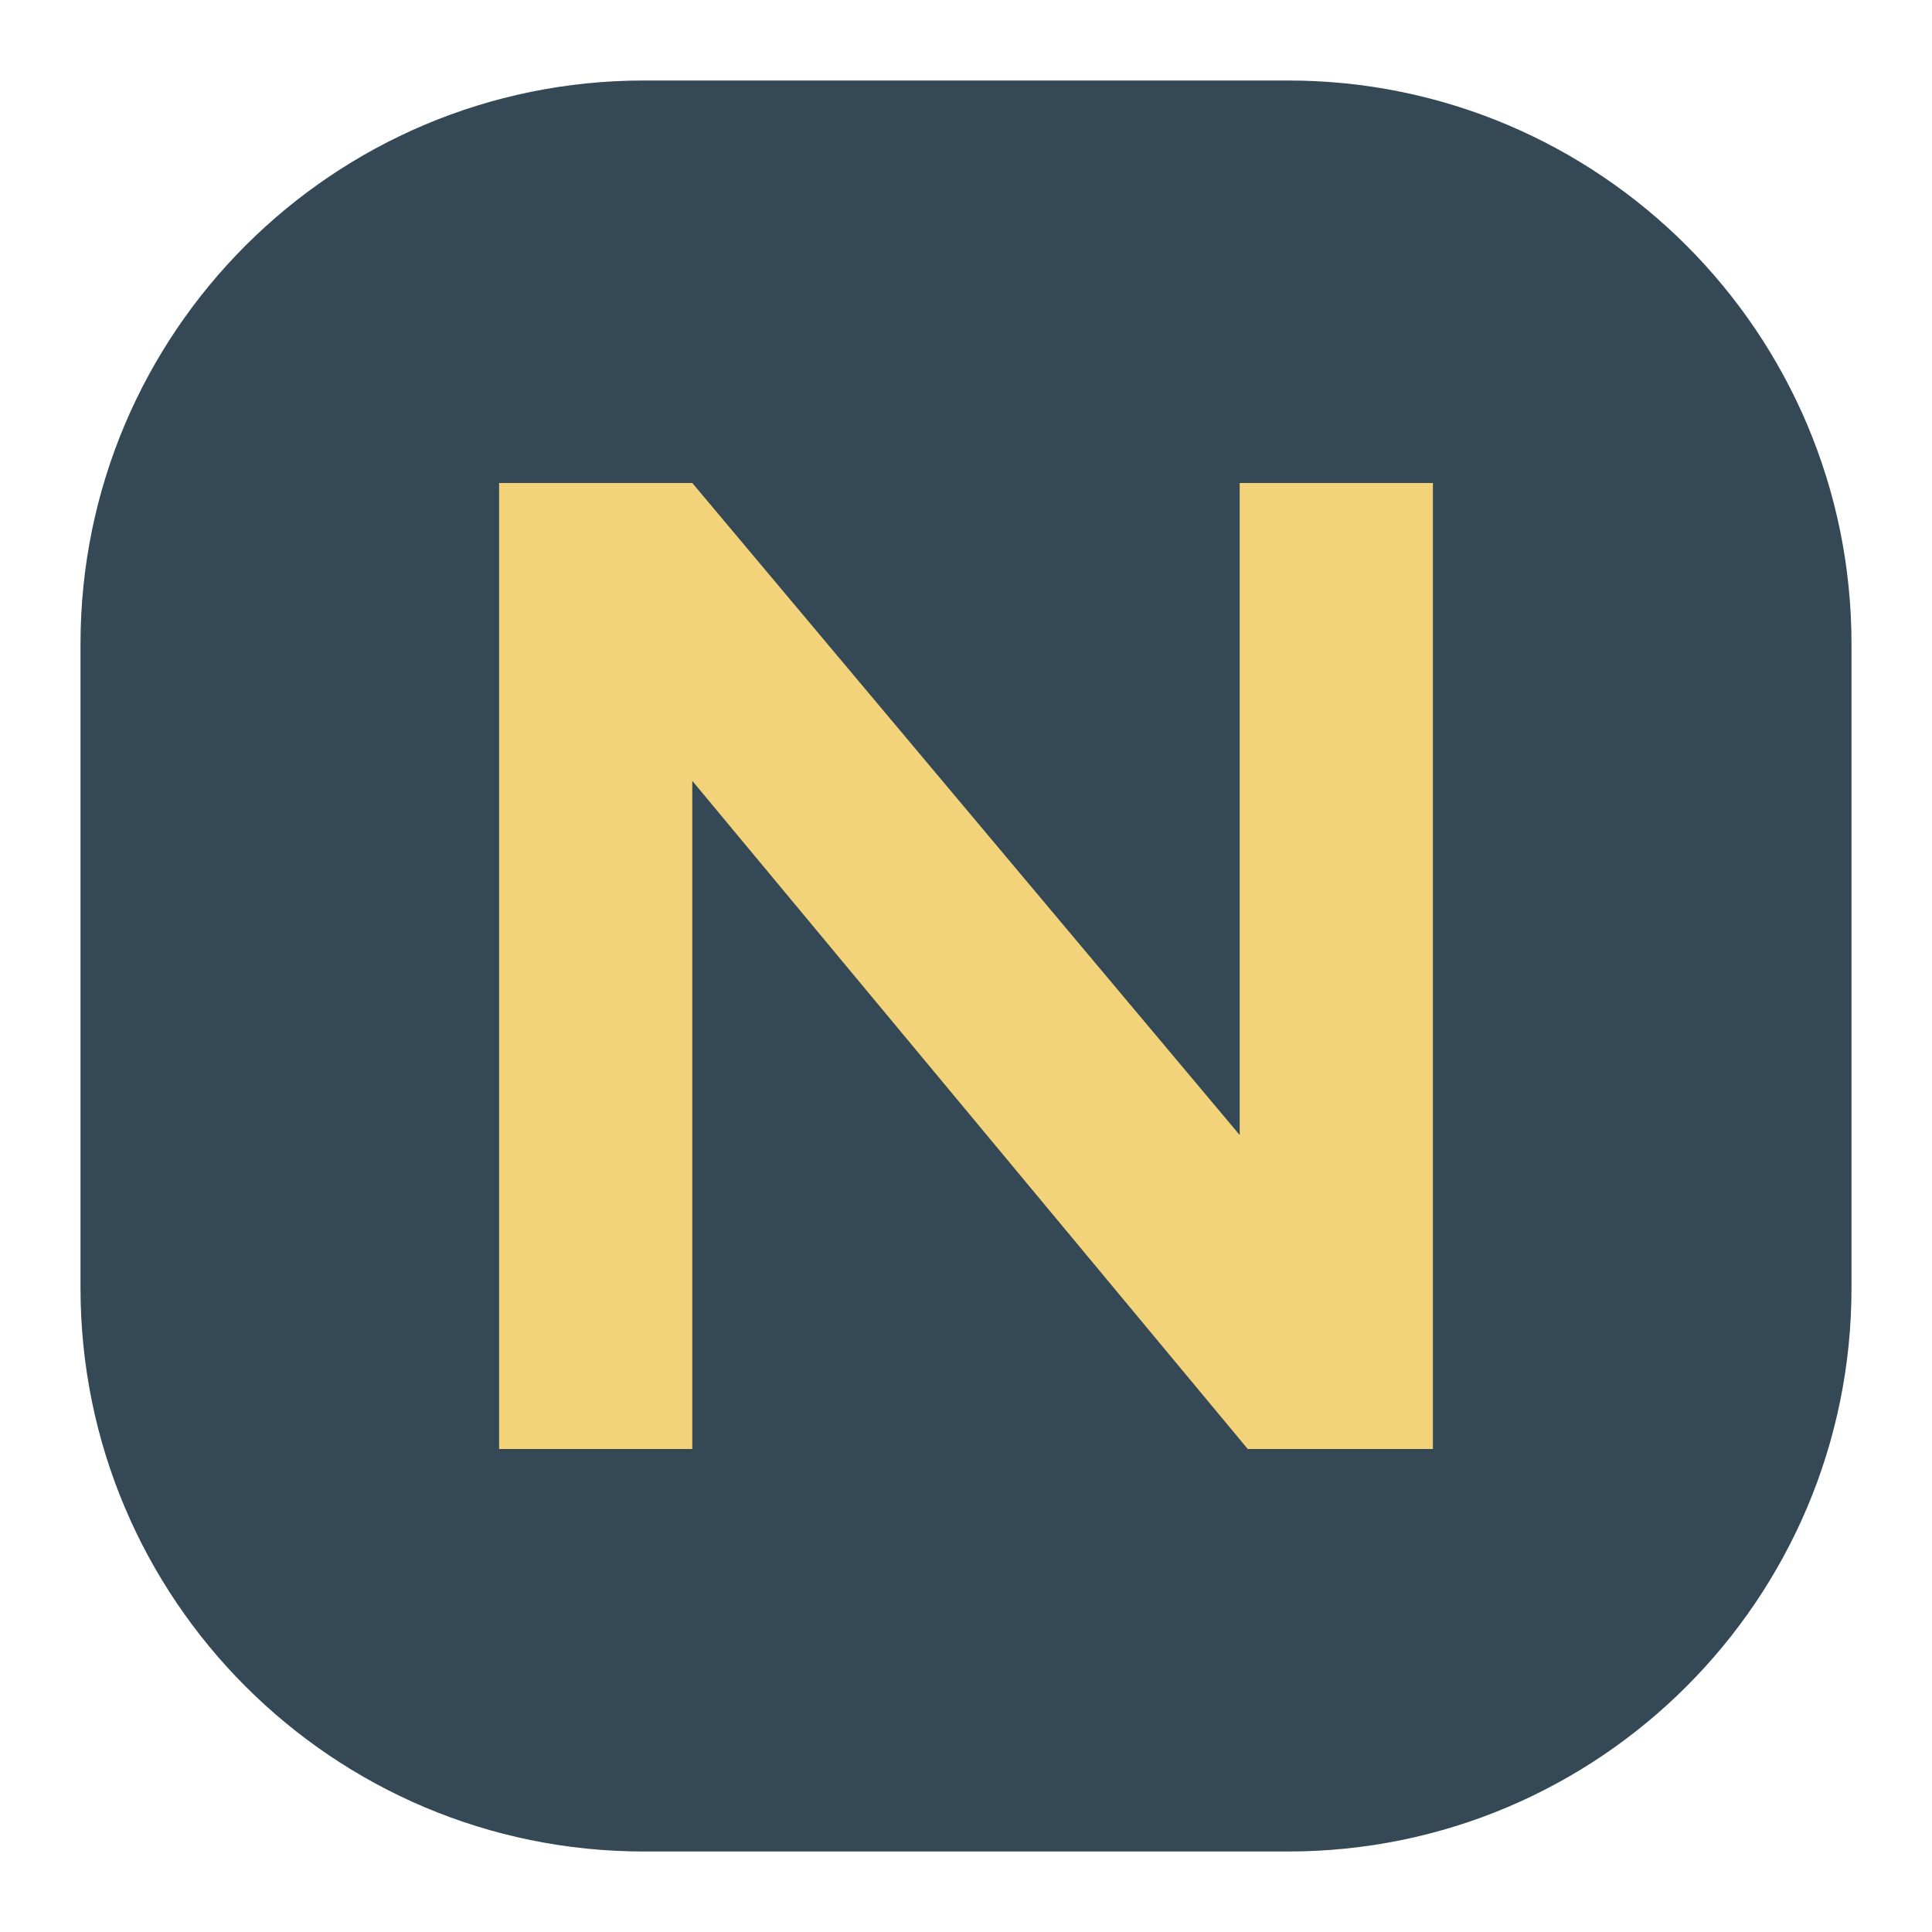
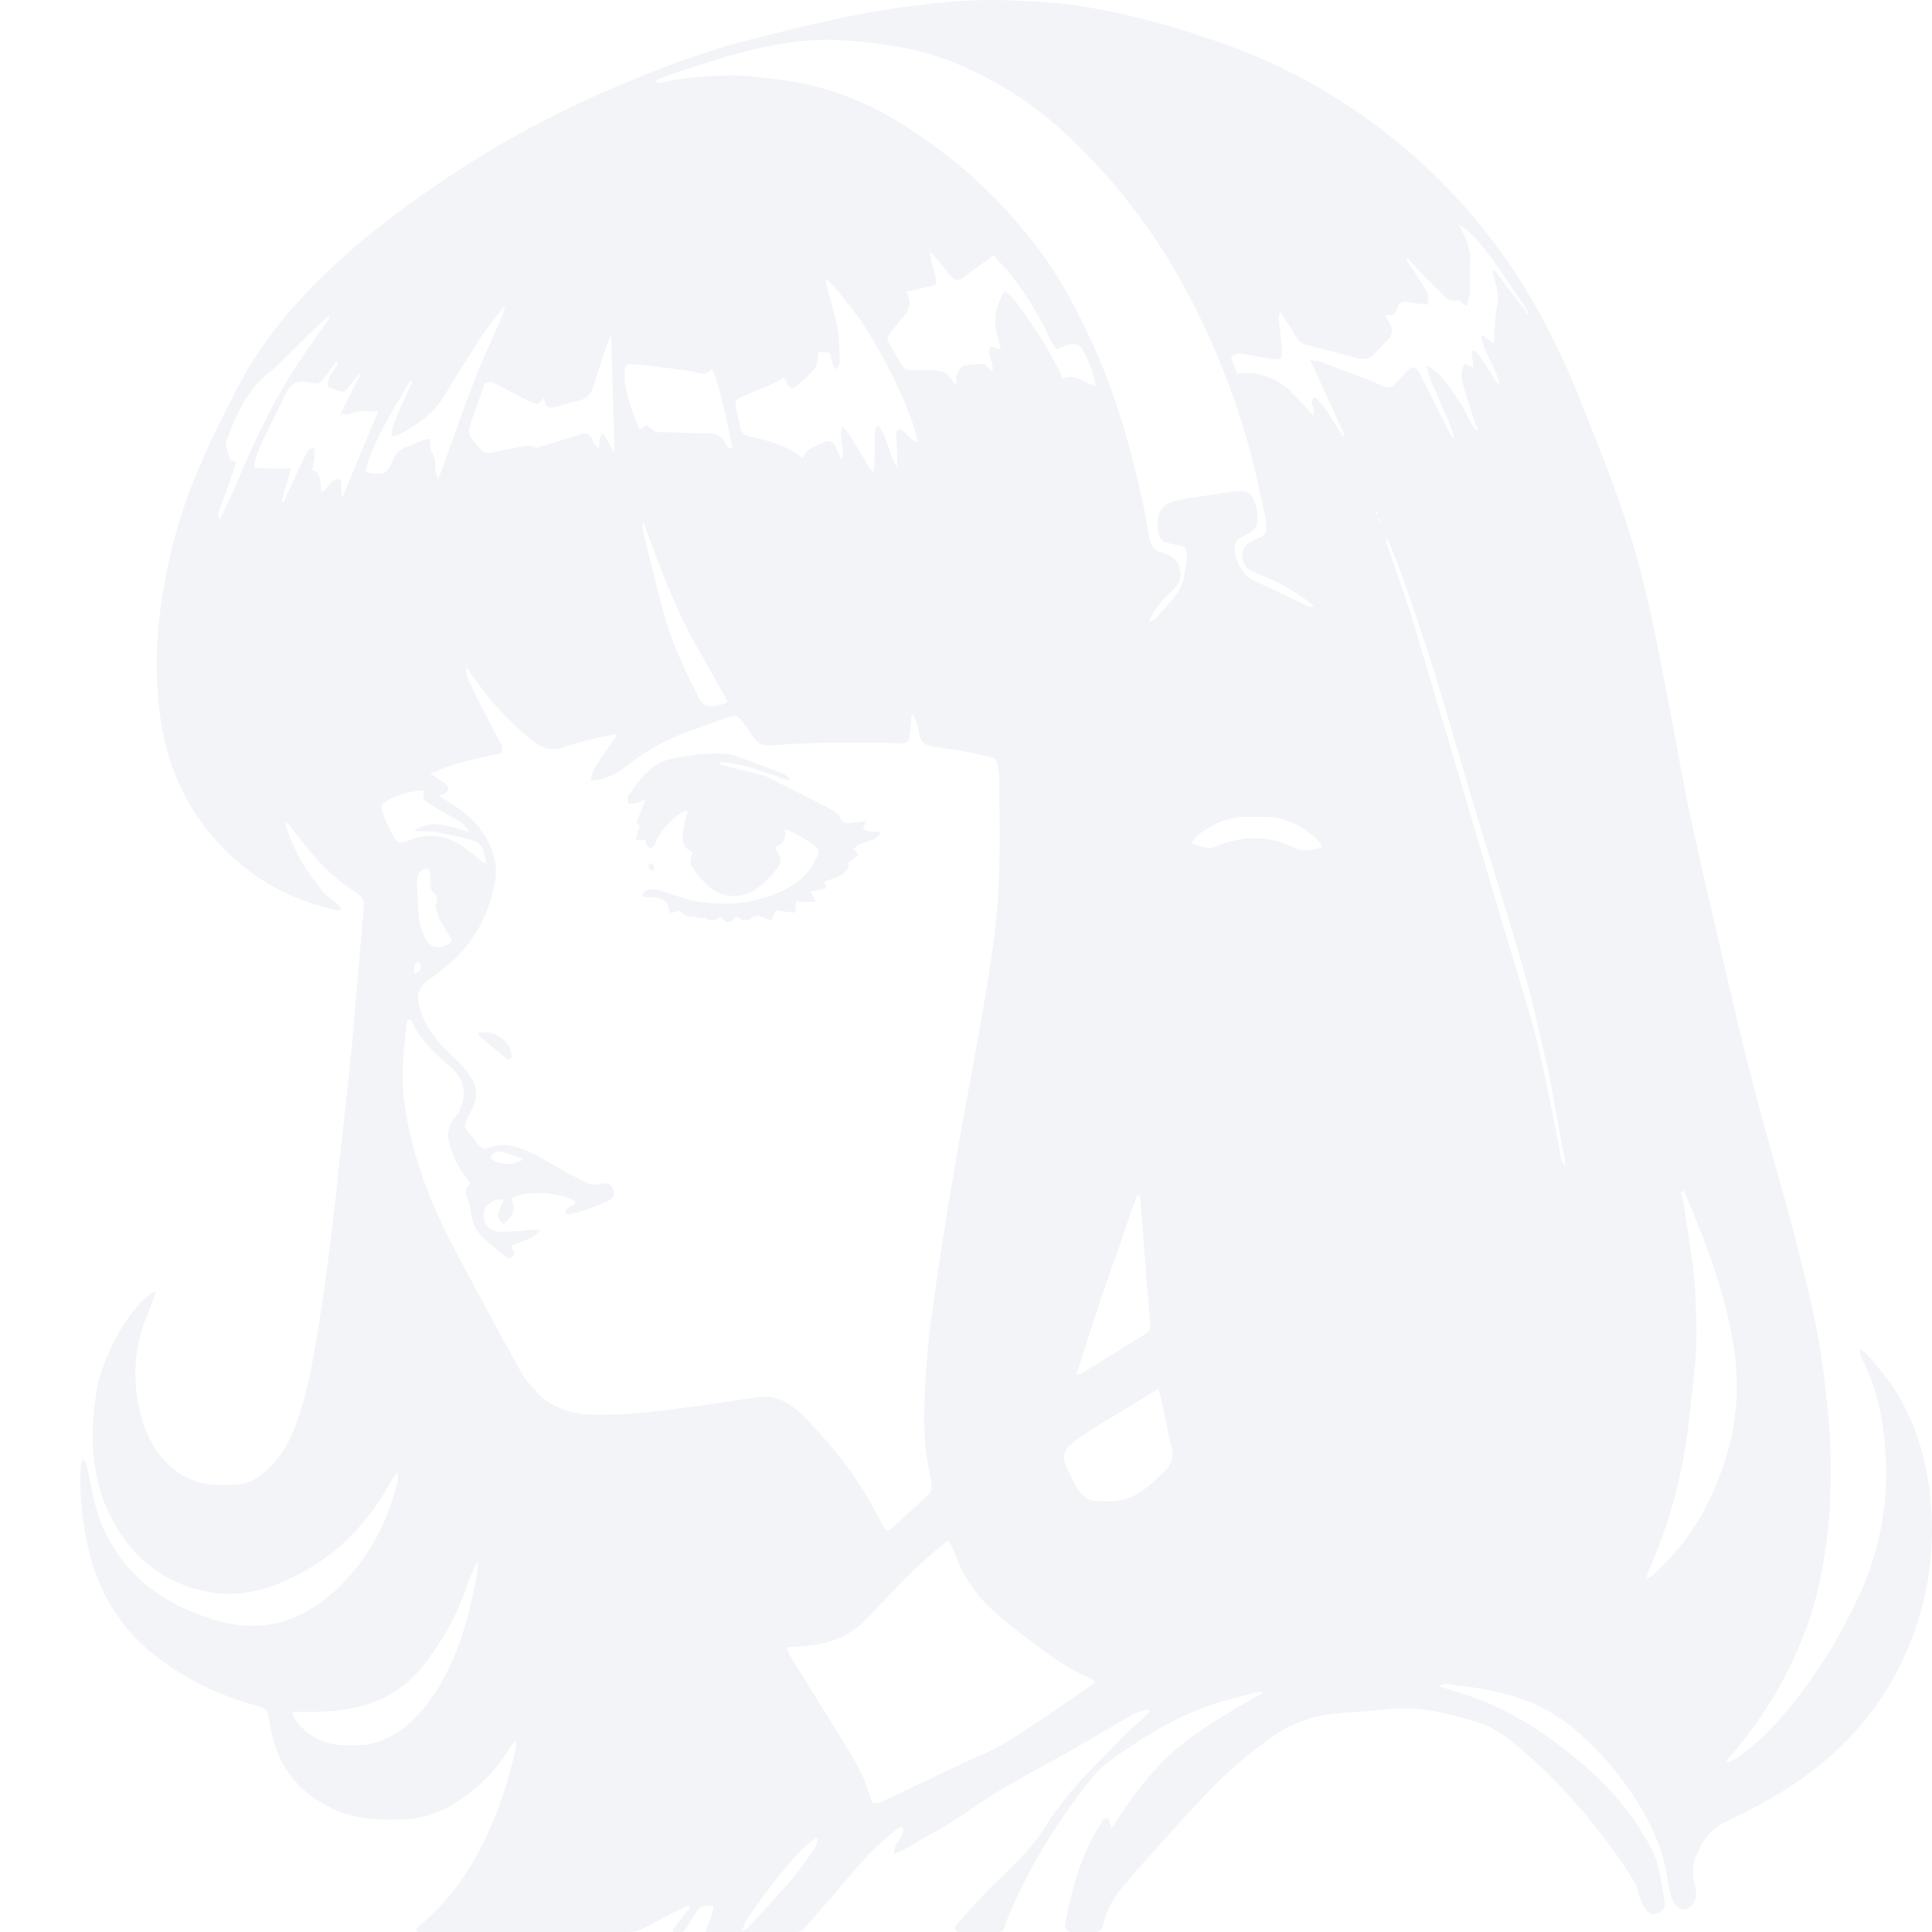
- <svg xmlns="http://www.w3.org/2000/svg" width="24" height="24" viewBox="0 0 24 24" aria-hidden="true" focusable="false">
-   <rect x="1" y="1" width="22" height="22" rx="7" fill="#344955" />
-   <path d="M6.2 18V6h2.4l6.8 8.1V6h2.4v12h-2.3L8.6 9.7V18H6.2Z" fill="#F3D37A" />
+ <svg xmlns="http://www.w3.org/2000/svg" width="24" height="24" viewBox="0 0 24 24">
+   <g transform="translate(0 0) scale(1)" fill="#F2F4F8" fill-rule="evenodd">
+     <path d="M5.938 12.835c.127-.039.285.02.373.143.028.038.036.092.046.14.003.014-.02.033-.04.05-.124-.098-.24-.194-.354-.291-.011-.01-.016-.027-.025-.042zM8.396 9.412c.195-.032.39-.06.588-.05a.54.54 0 01.148.026c.202.071.402.147.601.224.028.01.05.036.075.055l-.013.027a9.203 9.203 0 01-.26-.089c-.115-.038-.213-.077-.315-.098-.25-.05-.25-.046-.292-.014l.574.144c.275.139.55.276.823.417.042.022.09.057.107.098.026.06.063.076.117.072.066-.006.132-.017.213-.027l-.04.086c.051.08.142.02.216.064-.074.13-.247.09-.334.199l.061.074-.12.087c0 .106-.038.168-.306.243l.026.085-.196.042.07.124h-.25l-.007.137c-.081-.01-.161-.018-.244-.027l-.053.123c-.027-.008-.052-.011-.073-.023-.067-.038-.128-.056-.195.006-.019.017-.063.014-.093.008-.026-.006-.05-.029-.07-.042-.11.095-.11.095-.208.003-.057.046-.12.074-.186.011-.063.027-.123-.02-.178-.014-.07.007-.097-.035-.133-.07l-.13.033c-.013-.236-.194-.19-.34-.203.005-.072.05-.092.095-.094a.474.474 0 01.159.022c.164.05.32.12.496.138.203.021.405.029.601-.015.265-.059.52-.149.707-.365.049-.056.083-.127.117-.195.019-.038.02-.084-.02-.116a1.397 1.397 0 00-.382-.217c.024.12-.031.182-.115.221 0 .014-.004.025 0 .03.08.115.084.16-.007.267a1.39 1.39 0 01-.218.211.477.477 0 01-.641-.05 1.36 1.36 0 01-.133-.152c-.078-.107-.076-.108-.033-.236-.165-.08-.128-.226-.104-.364.008-.05.028-.096.049-.163-.04.014-.067.017-.087.032a.897.897 0 00-.316.357c-.007.016-.01.034-.02.047-.012.015-.034.038-.045.035-.02-.006-.037-.027-.05-.045-.008-.012-.007-.032-.012-.057h-.126l.053-.172a14.82 14.82 0 00-.039-.049l.11-.284c-.06.026-.091.044-.124.051-.03.007-.064 0-.095 0 0-.031-.01-.07.004-.092.149-.22.305-.428.593-.476z" />
+     <path d="M8.06 10.788c-.003-.038-.004-.075.037-.062.016.006.034.048.028.067-.01.04-.038.032-.064-.005z" />
+     <path clip-rule="evenodd" d="M11.981.009c.226-.012.453-.011.679 0 .247.01.495.024.74.062.401.064.798.157 1.19.273.463.138.92.299 1.356.511a7.31 7.31 0 012.948 2.642c.292.469.536.963.739 1.479.219.556.446 1.11.623 1.683.204.654.329 1.326.458 1.997.097.504.182 1.01.29 1.511.156.722.329 1.44.494 2.16.186.812.4 1.615.63 2.415.102.355.193.713.282 1.072.11.436.202.876.254 1.323.031.278.066.557.073.837a7.56 7.56 0 01-.017.88c-.037.413-.1.818-.226 1.212a5.017 5.017 0 01-.915 1.649l-.13.156.018.023c.043-.023.088-.041.127-.068.2-.138.373-.307.531-.49.4-.46.721-.973.975-1.529a3.59 3.59 0 00.325-1.72c-.024-.424-.097-.834-.3-1.213-.013-.027-.015-.06-.03-.121.05.035.082.048.101.072.107.13.22.258.315.398.33.494.46 1.052.486 1.64a3.75 3.75 0 01-.47 1.97c-.36.655-.887 1.14-1.526 1.506-.193.111-.394.21-.595.308-.157.078-.248.211-.318.365a.522.522 0 00-.033.406.359.359 0 01.013.139c-.005.077-.077.155-.14.162-.054.006-.125-.043-.15-.116a1.206 1.206 0 01-.06-.233c-.04-.314-.155-.6-.308-.87a3.906 3.906 0 00-.73-.91 2.129 2.129 0 00-.897-.524 4.093 4.093 0 00-.692-.131c-.075-.008-.15-.04-.22.01.18.06.363.11.538.18.434.173.82.43 1.18.728.308.255.58.543.794.884.098.155.186.315.227.496.027.123.042.25.067.375.013.062-.002.109-.053.144-.047.033-.122.034-.163-.01a.455.455 0 01-.08-.14c-.03-.073-.038-.159-.078-.225a7.314 7.314 0 00-1.423-1.664c-.16-.137-.329-.26-.537-.323-.376-.114-.753-.203-1.15-.154-.213.025-.427.032-.64.053a1.6 1.6 0 00-.736.278 5.14 5.14 0 00-.834.72c-.329.342-.642.699-.955 1.055-.136.155-.264.319-.314.531a5.227 5.227 0 00-.012.051.096.096 0 01-.09.076h-.31c-.046 0-.082-.048-.072-.094.023-.108.045-.216.07-.324.075-.325.19-.635.368-.917.024-.039.04-.088.104-.08l.01.049.027.077c.28-.435.571-.834.996-1.135.283-.204.584-.378.89-.55a.196.196 0 00-.098-.002c-.162.043-.325.084-.485.134-.402.124-.764.33-1.11.566-.147.1-.298.193-.414.333a7.314 7.314 0 00-1.07 1.767.845.845 0 00-.04.12.075.075 0 01-.072.056h-.494c-.04 0-.062-.051-.036-.082.123-.14.246-.282.377-.415.275-.281.58-.532.777-.884.027-.048.063-.09.095-.135.238-.333.54-.607.818-.902.082-.086.175-.16.26-.24.029-.027.053-.057.079-.085l-.018-.025-.135.041c-.034.017-.07.031-.102.05-.248.144-.494.292-.743.433-.408.23-.825.439-1.209.711-.281.2-.591.358-.889.533-.02.012-.044.015-.08.028-.015-.135.143-.201.108-.336-.033.014-.064.02-.085.038-.111.096-.227.19-.328.296-.148.157-.284.325-.425.488-.125.143-.25.286-.373.431A.153.153 0 019.89 24H8.762a.316.316 0 00.016-.042c.028-.09.085-.172.083-.28-.091-.018-.162.001-.212.077a4.45 4.45 0 00-.136.215c-.01.016-.024.03-.042.03h-.093c-.019 0-.029-.022-.017-.037.071-.088.14-.178.209-.268.001-.002-.006-.012-.012-.024-.014.004-.03.006-.045.013-.176.09-.352.181-.527.274a.363.363 0 01-.168.042H5.202c-.026 0-.039-.036-.019-.053.21-.178.402-.374.558-.605.335-.496.538-1.047.667-1.629.004-.02-.003-.043-.006-.091-.037.048-.059.072-.076.1a1.943 1.943 0 01-.334.415c-.28.258-.59.448-.983.464-.297.012-.588 0-.865-.127-.46-.21-.722-.57-.794-1.072-.025-.17-.017-.171-.182-.219A3.513 3.513 0 011.97 20.6a2.286 2.286 0 01-.808-1.13 3.569 3.569 0 01-.16-1.245c.002-.034.016-.067.024-.1.032.023.046.043.05.066.033.153.059.308.096.46.086.355.257.664.516.92.258.256.571.419.91.532.358.118.717.138 1.07-.016a1.89 1.89 0 00.621-.452c.328-.348.533-.76.648-1.223.009-.034.005-.071.007-.11-.015.006-.026.006-.03.011-.031.05-.064.1-.093.152-.284.502-.679.887-1.196 1.135-.351.17-.718.255-1.11.159a1.607 1.607 0 01-.971-.64 2.006 2.006 0 01-.368-.924 2.903 2.903 0 01.02-.886c.05-.439.466-1.17.742-1.271-.02.063-.035.112-.053.16-.043.116-.097.227-.13.345a1.901 1.901 0 00-.05.82c.033.212.09.416.204.6.147.236.346.407.62.465.11.023.225.014.338.018a.576.576 0 00.386-.131c.164-.128.282-.292.366-.481.168-.375.24-.777.309-1.179.05-.296.093-.594.133-.893.039-.281.071-.563.104-.845.026-.232.048-.464.074-.696.024-.228.052-.455.076-.683.024-.227.047-.455.069-.683.013-.14.022-.28.034-.42l.037-.417c.022-.25.041-.5.065-.748.008-.082-.02-.132-.09-.177a2.46 2.46 0 01-.492-.418c-.1-.109-.188-.228-.282-.342-.035-.042-.056-.097-.116-.118a2.084 2.084 0 00.275.597c.06.092.131.176.196.265.063.086.182.115.234.226-.028.003-.046.01-.06.006a4.74 4.74 0 01-.22-.057 2.71 2.71 0 01-1.287-.819c-.435-.487-.656-1.076-.71-1.723a5.206 5.206 0 01.014-1.06c.072-.602.22-1.186.45-1.745.155-.376.338-.741.526-1.102.205-.393.466-.75.765-1.076.512-.559 1.104-1.024 1.726-1.448.717-.49 1.478-.898 2.277-1.233C8.244.828 8.767.632 9.31.494c.655-.166 1.31-.33 1.982-.415.229-.03.458-.058.688-.07zm-1.847 22.82c-.07.06-.147.111-.207.18-.238.27-.464.549-.668.869l-.044.108a.177.177 0 00.093-.057c.174-.19.351-.378.519-.574.104-.122.195-.255.288-.386.024-.034.03-.08.046-.12l-.027-.02zm1.65-3.695a5.51 5.51 0 00-.653.593l-.37.386a.963.963 0 01-.377.25 1.372 1.372 0 01-.467.09c-.044 0-.087.006-.151.012.028.058.043.097.064.131.15.242.301.482.45.724.136.22.276.438.399.666.068.125.105.267.156.404.077.027.14-.018.202-.048.29-.135.579-.274.867-.412.213-.101.437-.186.636-.31.347-.215.68-.455 1.018-.685.015-.01.026-.028.042-.046-.023-.019-.038-.037-.056-.044-.287-.111-.527-.3-.77-.482a5.319 5.319 0 01-.506-.42 1.757 1.757 0 01-.41-.653c-.019-.049-.045-.095-.075-.156zm-5.847.264c-.06.096-.097.194-.132.293a3.38 3.38 0 01-.555 1.01c-.2.25-.455.412-.762.493-.23.06-.464.076-.7.07-.048-.002-.097.002-.158.005.016.04.021.066.035.085.1.145.23.246.4.295.157.046.316.034.498.023.181-.037.343-.115.485-.234.238-.199.402-.454.536-.732.175-.363.264-.751.342-1.144.01-.053.008-.11.011-.164zm14.945-4.586c.008.029.016.057.027.107.024.155.051.31.072.464.03.219.067.437.078.657.017.344.027.689-.014 1.033-.037.315-.063.633-.116.946a6.153 6.153 0 01-.46 1.518c-.008.018-.01.039-.02.082.047-.03.077-.042.098-.064.085-.083.17-.167.248-.255.271-.305.458-.66.596-1.043.18-.498.228-1.011.145-1.531-.103-.65-.33-1.263-.597-1.881a9.055 9.055 0 00-.024-.055l-.033.022zM5.797 8.29a.26.26 0 00.018.153c.124.251.25.501.379.75.025.049.066.09.03.163-.284.06-.578.119-.88.255.059.038.097.06.132.087.042.032.112.058.09.12-.01.033-.075.048-.117.072.017.01.043.021.067.036.166.102.33.207.447.368.138.192.229.404.188.644-.079.469-.306.85-.69 1.132-.054.04-.106.083-.161.122a.243.243 0 00-.103.245.77.77 0 00.055.195c.083.196.22.35.375.492.083.076.159.164.222.257a.37.37 0 01.025.377c-.023.05-.05.099-.076.148-.03.06-.028.111.022.162.041.042.08.089.112.138.038.058.078.079.147.05a.486.486 0 01.333-.006c.16.046.302.126.444.21.13.077.264.149.4.219.067.035.14.05.219.026.071-.022.124.01.145.076.02.064-.003.108-.074.139-.07.03-.137.063-.209.088-.1.035-.201.073-.314.077-.013-.107.11-.088.127-.159-.206-.126-.643-.145-.801-.034.063.112.035.21-.096.313-.13-.1-.025-.202.002-.3a.209.209 0 00-.249.17c-.015.101.067.216.178.224.108.007.218-.005.326-.012.06-.005.12-.027.199 0-.103.123-.248.127-.357.19.002.05.07.086.019.131-.053.048-.095-.001-.132-.03-.08-.063-.16-.126-.231-.197a.474.474 0 01-.157-.311.52.52 0 00-.043-.172c-.032-.074-.032-.137.033-.19-.018-.03-.028-.053-.045-.072a1.222 1.222 0 01-.196-.369c-.053-.137-.046-.264.048-.381.024-.03.05-.06.064-.095a.664.664 0 00.047-.168c.017-.165-.064-.287-.182-.387-.186-.156-.36-.322-.46-.551-.005-.011-.024-.017-.037-.026-.011.017-.024.027-.025.038-.019.185-.045.37-.052.557-.014.377.058.743.162 1.104.118.41.289.798.488 1.173.267.502.537 1.002.812 1.5.055.098.13.189.208.27.198.202.452.272.724.273.202 0 .404-.006.605-.026.295-.03.59-.073.884-.113.183-.025.365-.057.548-.08.21-.026.38.073.522.21.16.156.305.327.447.5.22.265.397.56.554.867.05.098.07.1.147.03.13-.121.26-.242.394-.36.067-.059.088-.12.067-.213a3.535 3.535 0 01-.085-.796c.002-.157.006-.314.018-.471.015-.224.03-.45.06-.672a59.114 59.114 0 01.362-2.298c.087-.493.182-.984.268-1.477.06-.347.118-.694.162-1.043.034-.273.055-.55.063-.825.011-.332.003-.665.002-.998 0-.077.004-.155-.01-.23-.028-.142-.01-.155-.162-.19a5.826 5.826 0 00-.607-.107c-.146-.018-.207-.053-.221-.19-.006-.049-.025-.098-.041-.146-.009-.025-.024-.048-.046-.09l-.025.264c-.009.096-.029.116-.127.115-.055 0-.11-.008-.164-.008-.476 0-.952-.008-1.426.032-.095.008-.173-.015-.226-.103-.04-.066-.088-.126-.134-.186-.063-.084-.086-.093-.182-.06-.195.068-.388.138-.582.21a2.71 2.71 0 00-.675.394.986.986 0 01-.323.168c-.033.01-.07.008-.127.013.02-.066.024-.114.047-.15.064-.105.135-.205.205-.306.023-.033.049-.063.073-.095l-.015-.023-.201.037c-.146.04-.296.07-.437.122-.148.053-.266.023-.386-.072a3.623 3.623 0 01-.733-.786l-.093-.132zm8.592 8.963l-.147.09c-.22.134-.44.266-.659.402-.093.058-.184.12-.27.188-.085.07-.124.161-.072.272.047.1.093.2.147.294.047.08.124.138.213.147.11.01.228.012.336-.012.217-.05.372-.205.528-.357a.291.291 0 00.087-.308c-.046-.18-.079-.365-.118-.547-.011-.052-.027-.103-.045-.169zm-.257-2.409c-.12.291-.205.597-.325.91-.151.433-.294.87-.435 1.323.036-.01.054-.01.067-.018.261-.16.522-.324.785-.484.054-.033.071-.078.065-.138-.012-.13-.024-.262-.034-.393l-.068-.886c-.008-.103-.02-.206-.029-.31-.009 0-.017-.002-.026-.004zm3.081-8.13l.099.285c.08.231.159.463.24.714l.58 1.952c.187.63.372 1.262.558 1.893.114.382.235.762.343 1.146.072.257.126.519.186.799.044.206.087.413.127.64.034.106.023.226.077.325l.025-.006-.068-.362c-.038-.206-.077-.412-.113-.638-.015-.07-.029-.141-.046-.211-.095-.396-.177-.796-.29-1.187-.196-.685-.413-1.364-.618-2.046-.165-.549-.322-1.1-.488-1.648-.069-.227-.15-.45-.226-.695l-.117-.336c-.037-.107-.075-.216-.115-.322-.04-.106-.084-.21-.127-.314a7.558 7.558 0 01-.027.01zM6.225 14.304c-.063-.001-.115.014-.134.083a.35.35 0 00.41.012 4.533 4.533 0 00-.276-.095zM5.23 11.98c-.026-.027-.057-.048-.075.002-.012.032-.007.07-.01.113.082-.037.082-.037.085-.115zm.062-1.189a.135.135 0 00-.088.056.197.197 0 00-.025.11c.005.152.01.306.026.457a.751.751 0 00.066.218c.061.136.157.167.288.101.055-.027.06-.054.025-.11a4.52 4.52 0 01-.129-.211c-.015-.068-.066-.131-.033-.207.04-.09-.076-.116-.074-.19V10.874c-.003-.038-.006-.087-.056-.083zm-.017-.968a.867.867 0 00-.467.127c-.076.045-.084.07-.05.158.034.087.07.173.115.254.064.117.09.125.21.077a.657.657 0 01.336-.053c.202.022.357.136.504.264l.092.077c.007-.006.014-.013.022-.018-.019-.105-.035-.226-.149-.264-.157-.053-.324-.075-.508-.117l-.24-.005c.24-.169.452-.044.687.009-.063-.115-.153-.147-.23-.193-.082-.05-.17-.092-.25-.144-.06-.037-.12-.08-.072-.172zm10.233.325c-.23-.01-.427.08-.608.211-.034.026-.06.065-.105.117.087.026.15.046.232.065.044-.015.088-.03.13-.046.306-.114.61-.115.904.031.126.063.237.04.366-.005-.02-.031-.03-.054-.045-.071a.986.986 0 00-.448-.273c-.14-.044-.284-.024-.426-.03zM7.99 6.483a.308.308 0 00.002.133c.08.321.156.643.242.962.104.387.27.75.456 1.103.02.037.061.08.098.087a.404.404 0 00.253-.051l-.472-.84c-.23-.448-.405-.92-.579-1.394zM10.397.497c-.2-.008-.405.004-.603.034-.236.035-.47.087-.7.152-.287.08-.569.18-.852.273-.04.013-.074.038-.11.058.028.014.05.018.07.014.287-.068.58-.085.873-.09.134-.002.269.009.402.025.19.024.382.048.57.09.456.104.874.3 1.265.556.464.306.888.66 1.257 1.078.205.232.395.475.56.739.17.274.315.561.449.856.273.601.456 1.232.6 1.876.04.173.07.348.1.524.017.104.065.167.17.19.122.028.2.105.22.251-.003.102-.06.174-.129.24a1.065 1.065 0 00-.268.358.164.164 0 00.083-.039c.08-.086.162-.172.235-.265a.56.56 0 00.13-.333c.009-.05.022-.1.024-.15.007-.124-.017-.15-.143-.168-.025-.004-.049-.014-.073-.015-.082-.007-.125-.063-.137-.131-.033-.198-.004-.355.247-.408.086-.018.174-.03.26-.042.158-.023.315-.053.473-.067.14-.012.19.033.226.167.008.029.018.057.021.087.019.179-.008.225-.141.288-.027.013-.055.024-.078.042a.148.148 0 00-.051.067c-.039.144.073.382.206.445l.673.32c.023.011.05.015.075.023l.018-.026c-.015-.008-.032-.013-.044-.024a2.27 2.27 0 00-.544-.32 4.898 4.898 0 00-.173-.075.203.203 0 01-.126-.191c-.003-.085.045-.154.128-.187l.059-.025c.099-.044.118-.076.112-.187a.384.384 0 00-.008-.063c-.067-.294-.123-.59-.205-.88a9.478 9.478 0 00-.826-2.036 7.465 7.465 0 00-1.39-1.805 4.536 4.536 0 00-1.177-.824 3.656 3.656 0 00-1.016-.328 6.155 6.155 0 00-.712-.074zm6.719 5.955c.01.014.018.028.038.034l-.022-.044-.016.01zM4.103 3.917a.062.062 0 01-.03.012.455.455 0 01-.04.039c-.01.01-.02.02-.045.04l-.363.354c-.088.085-.17.178-.266.253-.284.22-.425.53-.544.855a.132.132 0 00-.007.071c.013.055.033.108.052.168l.074.026c-.017.056-.03.105-.047.152-.058.164-.118.327-.175.491-.005.015.008.036.019.077.08-.175.158-.33.225-.489.228-.544.484-1.074.819-1.561.09-.133.182-.266.283-.401.004-.006.007-.013.022-.03.001-.016.003-.032.015-.04l.008-.017zm12.976 2.408a.023.023 0 01.009.019.073.073 0 00-.006.01.188.188 0 00.007.02l.018.022c.002-.007.007-.016.005-.021-.003-.01-.012-.018-.02-.038a1.331 1.331 0 01-.013-.012zM4.199 4.48c-.003.004-.008.008-.027.014-.005.013-.011.025-.031.047a2.085 2.085 0 01-.124.167c-.048.07-.116.055-.181.041-.134-.028-.228.016-.287.143-.089.187-.187.37-.273.56-.049.108-.11.216-.118.36.081.003.154.007.228.008h.228a2.563 2.563 0 01-.079.264c-.01.052-.022.103-.033.155l.02.004c.018-.046.037-.092.067-.153.066-.142.13-.285.2-.426.02-.04.034-.1.116-.092 0 .043.004.084 0 .124-.005.045-.017.09-.028.143.141.043.086.174.115.269.102-.022.104-.195.248-.144v.205l.017.002.439-1.059c-.13 0-.246-.02-.358.033-.024.011-.058-.001-.108-.004.075-.15.139-.278.211-.417a.128.128 0 01.025-.036c0-.015-.001-.03.008-.038l.006-.02c-.005.006-.01.011-.028.017-.004.012-.009.024-.026.045a.085.085 0 01-.032.033c-.123.157-.09.164-.258.106-.079-.027-.078-.028-.047-.144.028-.046.056-.093.098-.15 0-.016-.001-.032.007-.042L4.2 4.48zm2.073-.67c-.003.006-.007.011-.027.016-.094.125-.194.246-.28.377-.155.238-.301.481-.451.723-.14.224-.345.368-.575.481-.017.008-.04.006-.079.011.012-.059.016-.109.033-.153a6.076 6.076 0 01.229-.518l-.007-.02a.138.138 0 01-.035.025c-.028.05-.055.1-.093.164-.26.424-.443.817-.442.95.024.004.048.011.073.013.177.013.188.007.26-.165.03-.07.077-.12.147-.15l.175-.07c.044-.018.085-.057.146-.032.003.05-.01.11.014.145.042.062.044.125.047.193.002.049.017.098.026.147.029-.034.039-.065.05-.097.142-.39.277-.782.428-1.17.1-.256.22-.504.33-.756.013-.03.013-.067.03-.092V3.81zm3.987-.34c0 .045.01.084.021.123.042.16.094.318.124.48.024.133.023.27.028.406 0 .033-.019.067-.032.11-.094-.058-.047-.158-.106-.215h-.125c-.015.072-.01.152-.046.2-.066.085-.155.154-.236.227-.043.038-.078.018-.103-.025l-.046-.087c-.065.035-.117.069-.172.093-.116.051-.235.095-.35.147-.085.038-.09.053-.07.147.014.075.034.148.047.223.013.072.05.109.123.124.233.05.462.115.657.265.058-.102.058-.102.168-.151.03-.014.06-.03.092-.042.08-.03.115-.017.15.06.023.048.041.098.066.158.06-.14-.042-.267.017-.416.157.18.24.39.375.567a.235.235 0 00.022-.098c.002-.124 0-.247.002-.371 0-.034.013-.067.02-.1l.032-.003c.11.155.13.354.226.52a3.036 3.036 0 00-.01-.392c-.004-.045 0-.074.05-.088.08.036.116.14.215.158-.03-.275-.423-1.137-.798-1.635-.114-.127-.2-.28-.34-.386zm-2.667.696c-.019.034-.03.05-.037.067-.061.185-.125.37-.18.556-.031.105-.087.169-.195.19-.09.019-.178.052-.268.073-.038.009-.089.015-.118-.003-.024-.016-.025-.069-.036-.106-.064.076-.082.087-.17.047-.133-.062-.262-.135-.393-.201-.048-.025-.093-.063-.17-.03-.043.12-.091.25-.137.382-.099.28-.087.242.095.453.046.048.102.03.154.023.054-.009.106-.03.16-.036.13-.013.26-.08.367-.015.204-.064.387-.122.571-.178.05-.015.089.005.114.054.022.042.034.093.082.121.038-.056-.013-.128.063-.178l.14.241-.042-1.46zm.278.358c-.096-.01-.107.01-.11.108-.002.038-.003.078.002.115.03.2.099.386.174.57.002.006.012.01.022.015l.078-.05c.052.036.081.088.153.088.205-.002.41.014.616.012.099-.001.158.042.205.12.018.03.024.077.088.066l-.08-.394c-.05-.195-.085-.395-.172-.589-.057.057-.114.068-.18.046a.72.72 0 00-.135-.028c-.22-.028-.44-.059-.66-.08zm10.254-1.727c.089.163.155.316.139.491-.016.168.026.342-.044.516-.047-.033-.088-.082-.112-.075-.117.035-.164-.057-.227-.115a4.772 4.772 0 01-.286-.29l-.104-.113a4.856 4.856 0 01-.023.019c.035.046.07.093.11.156.04.064.084.127.122.193.034.058.065.118.031.205-.082-.01-.164-.019-.246-.032-.06-.01-.101 0-.124.07-.031.098-.037.096-.15.09.02.042.036.08.057.116.041.074.03.138-.03.196-.06.06-.118.122-.178.181a.175.175 0 01-.185.046c-.222-.061-.447-.113-.67-.174-.032-.009-.063-.04-.086-.068-.03-.04-.052-.087-.08-.13-.044-.07-.09-.138-.136-.207a.18.18 0 00-.014.105c.012.127.03.253.035.38.005.1-.024.12-.121.104-.104-.017-.206-.04-.31-.058-.064-.012-.131-.028-.202.03l.081.208c.09 0 .166-.01.237.002a.819.819 0 01.458.251c.078.083.154.168.241.26l.018-.005c-.004-.006-.008-.013-.01-.04.014-.056-.062-.118.018-.178.031.03.064.057.088.09.058.078.111.159.169.257l.089.141.024-.013a2093.819 2093.819 0 01-.427-.934c.055.007.083.007.108.016.193.07.385.142.577.216.074.028.147.06.219.094.062.028.112.018.157-.033.05-.056.102-.112.154-.167.05-.051.095-.046.132.014.016.025.026.053.04.08.071.138.143.277.217.433l.159.308.025-.011c-.044-.106-.07-.218-.138-.334-.057-.182-.168-.346-.206-.545.136.034.362.326.567.732l.057.074.018-.011a1.563 1.563 0 01-.052-.127c-.046-.145-.097-.29-.136-.436-.022-.083-.036-.173.022-.26l.109.058-.026-.207.027-.016c.022.02.05.036.065.06.073.108.143.22.215.33.01.016.029.029.043.043-.036-.217-.2-.38-.229-.626l.155.112c.014-.166.012-.319.042-.465.032-.158-.023-.297-.063-.445.024.004.036.006.055.025.092.124.183.249.277.371.02.027.05.047.069.087l.04.063.019-.015a.293.293 0 01-.053-.082 27.922 27.922 0 01-.332-.49c-.221-.311-.363-.467-.485-.521zm-6.57.327c-.003.161.092.275.069.415l-.368.087c.09.139.032.237-.052.331-.05.057-.092.122-.143.178-.037.04-.046.078-.018.126l.16.275c.029.048.072.066.128.064.076-.003.152 0 .228-.001.116-.003.216.022.275.137.006.014.02.024.044.052.004-.059-.003-.098.01-.13.016-.04.04-.099.072-.108.084-.023.173-.024.26-.03.013-.001.027.018.04.029l.071.065c.019-.11-.082-.198-.024-.31l.126.04c-.026-.123-.07-.245-.071-.366 0-.123.051-.243.115-.36.107.062.16.156.234.253.183.265.36.533.494.834.165-.078.27.068.407.088-.003-.106-.133-.441-.197-.492a.142.142 0 00-.102-.028c-.06.011-.119.039-.191.063-.025-.039-.056-.078-.077-.122a3.936 3.936 0 00-.473-.783c-.076-.094-.16-.182-.228-.26l-.391.285c-.049.035-.094.03-.132-.017l-.169-.207c-.025-.03-.053-.059-.097-.108z" />
+   </g>
</svg>
